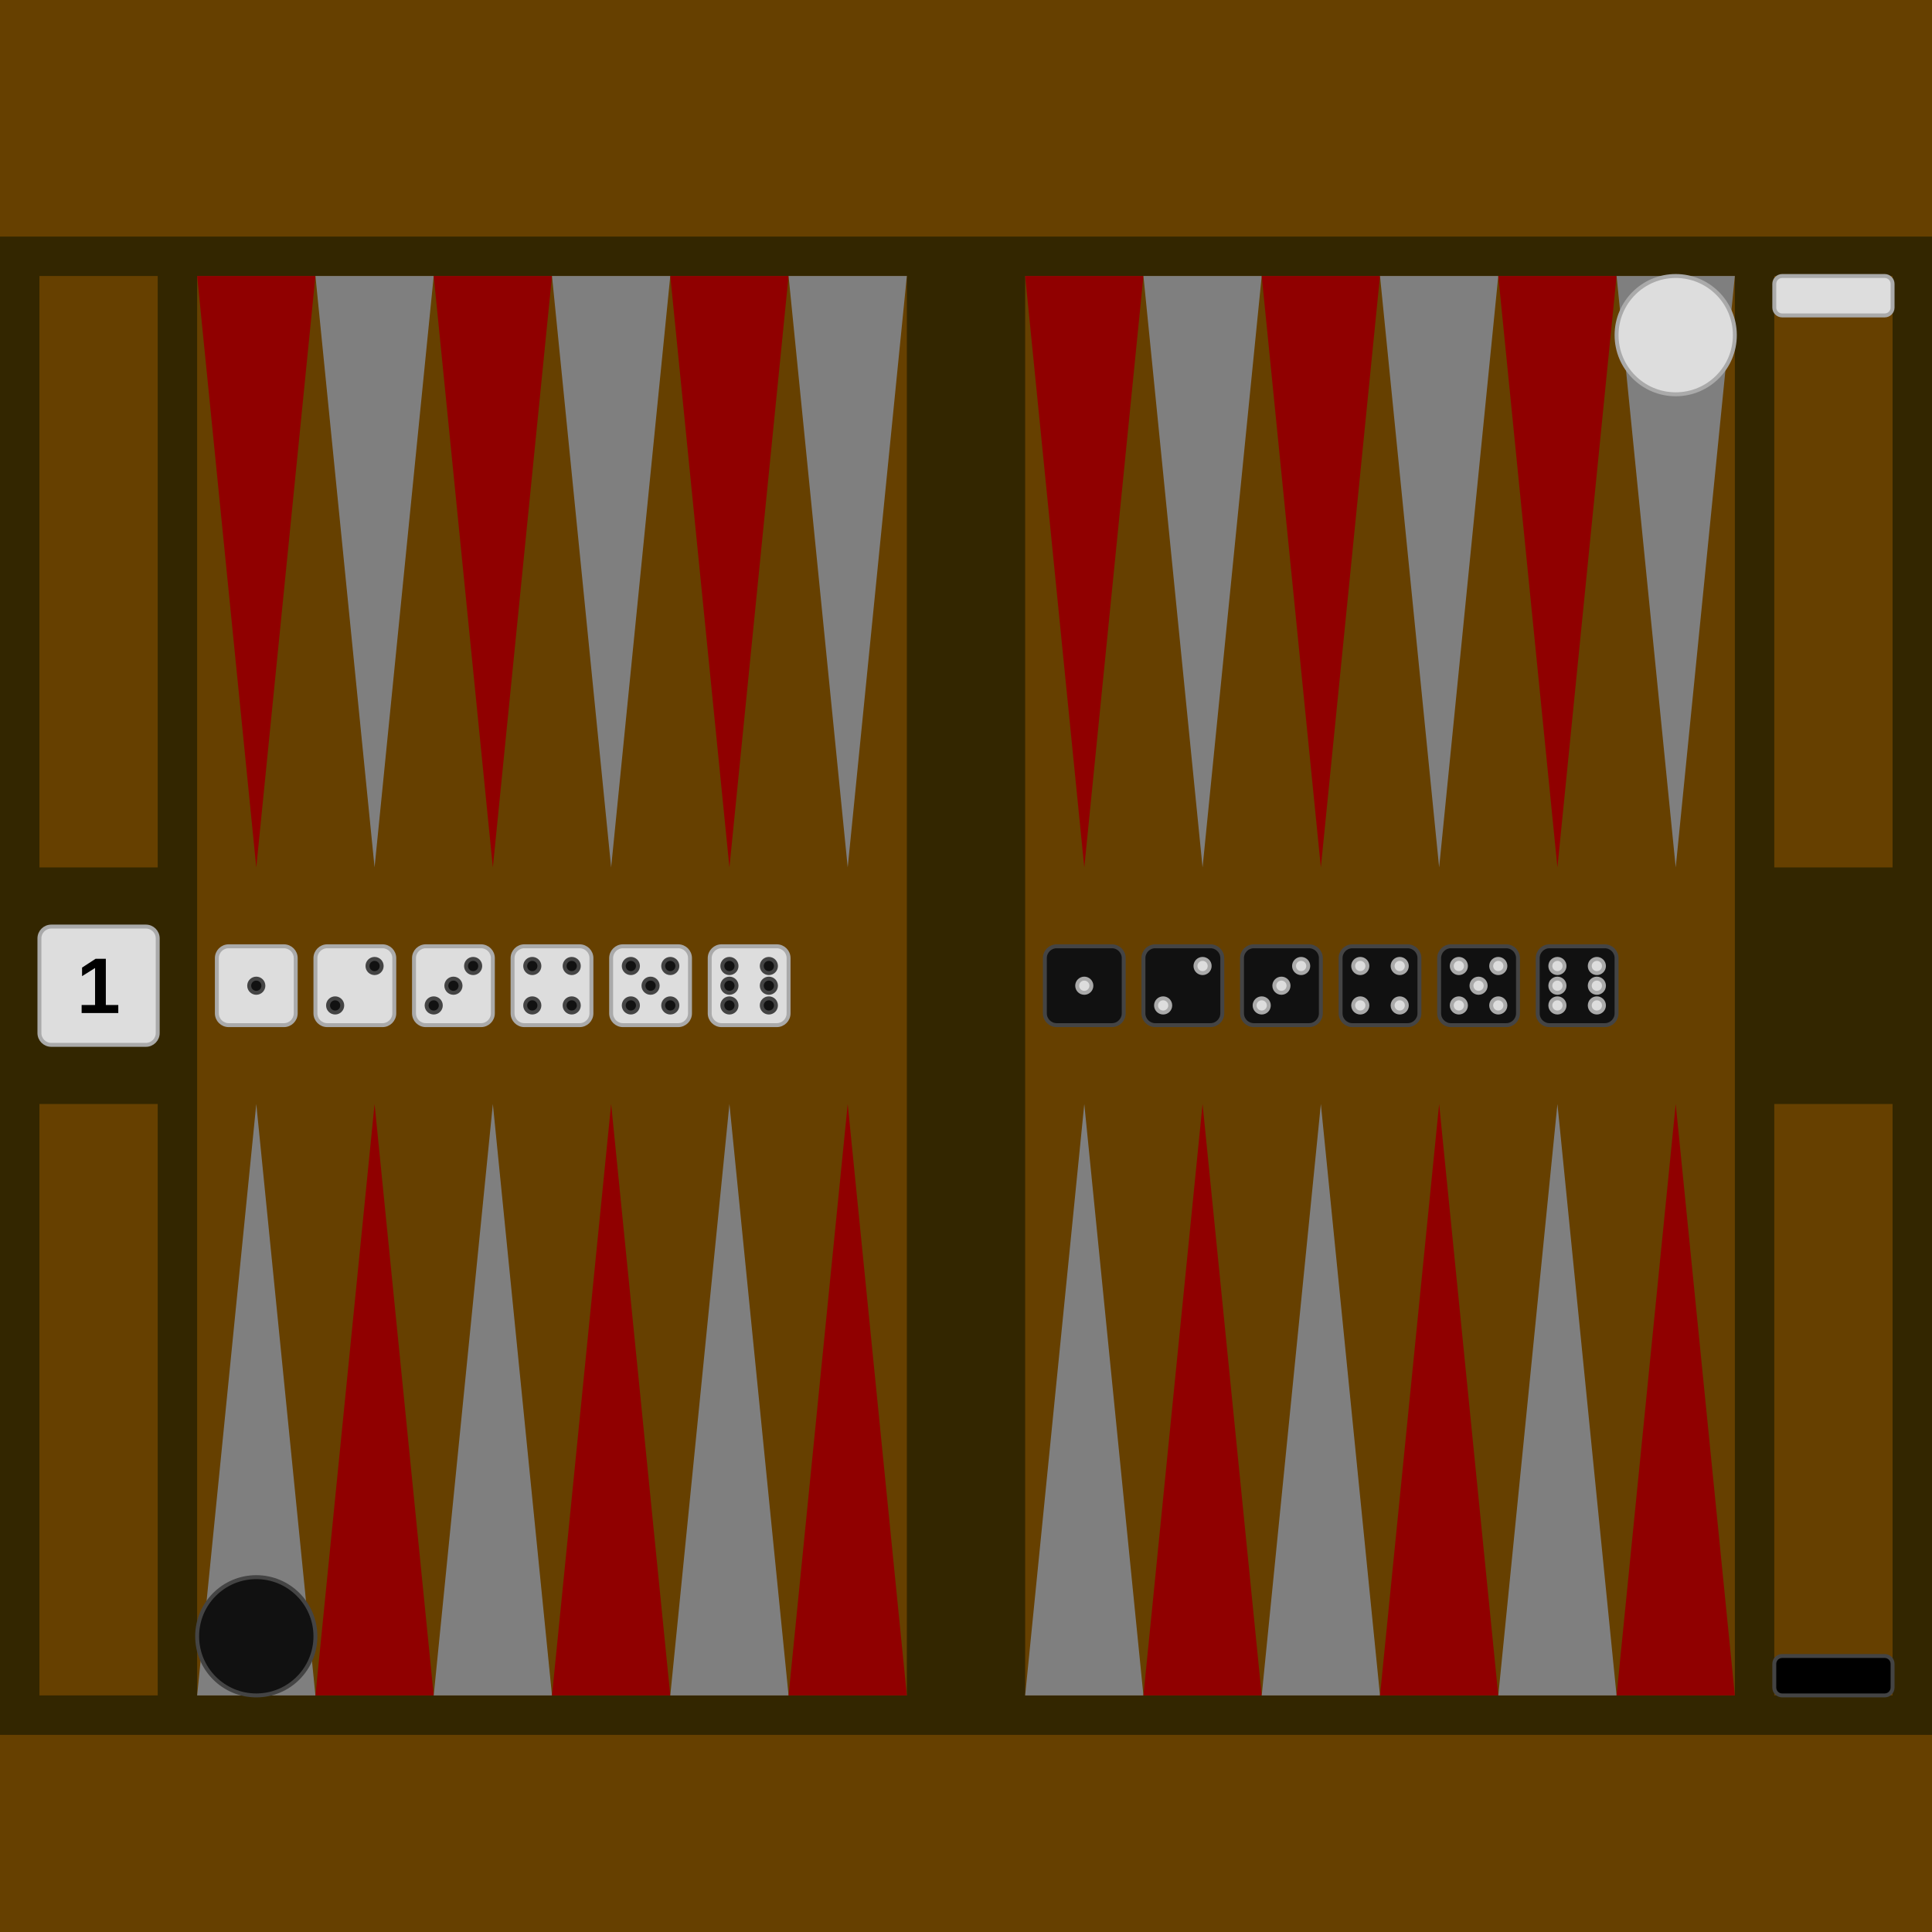
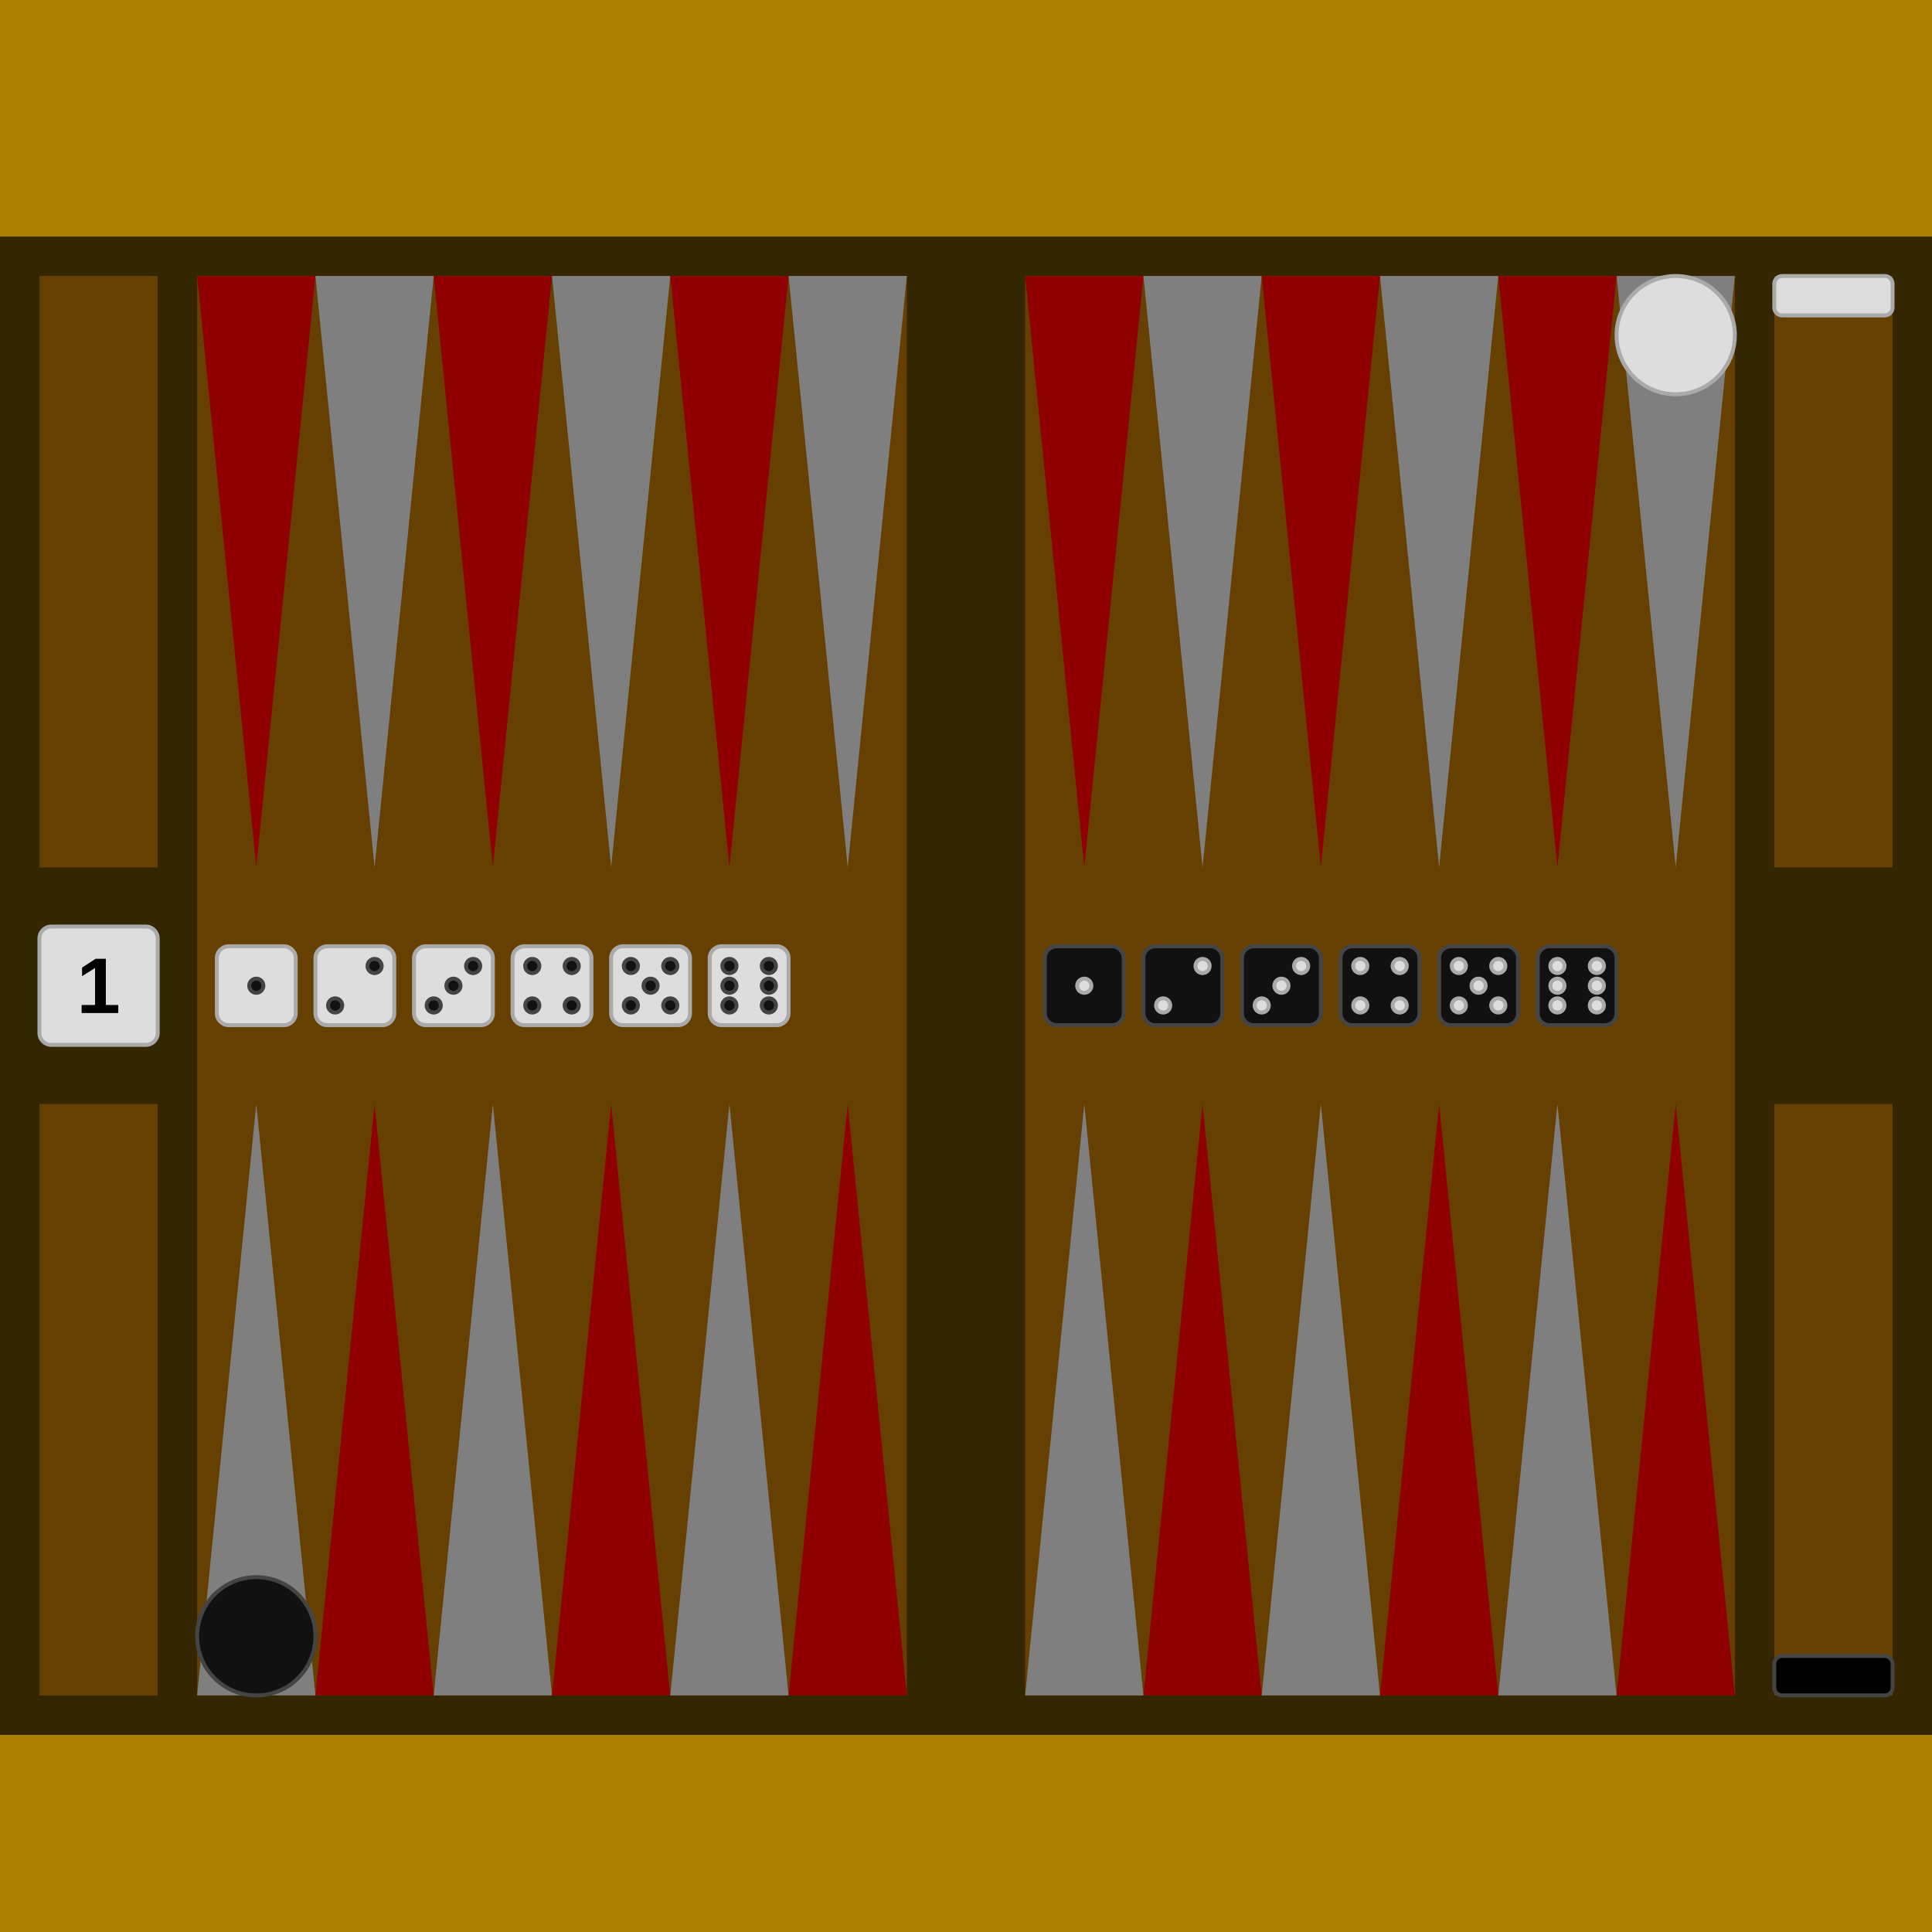
<svg xmlns="http://www.w3.org/2000/svg" viewBox="0 0 490 490" width="490" height="490">
-   <rect width="490" height="490" fill="#664000" />
+   <rect width="490" height="490" fill="#aa8000" />
  <g transform="translate(0, 60)">
    <rect width="490" height="380" fill="#332600" />
    <rect height="150" width="30" y="10" x="10" fill="#664000" />
    <rect height="150" width="30" y="220" x="10" fill="#664000" />
    <rect height="150" width="30" y="10" x="450" fill="#664000" />
    <rect height="150" width="30" y="220" x="450" fill="#664000" />
    <rect height="360" width="180" y="10" x="50" fill="#664000" />
    <rect height="360" width="180" y="10" x="260" fill="#664000" />
    <polygon points=" 50,10  80,10  65,160" fill="#900000" />
    <polygon points=" 80,10 110,10  95,160" fill="#7f7f7f" />
    <polygon points="110,10 140,10 125,160" fill="#900000" />
    <polygon points="140,10 170,10 155,160" fill="#7f7f7f" />
    <polygon points="170,10 200,10 185,160" fill="#900000" />
    <polygon points="200,10 230,10 215,160" fill="#7f7f7f" />
    <polygon points="260,10 290,10 275,160" fill="#900000" />
    <polygon points="290,10 320,10 305,160" fill="#7f7f7f" />
    <polygon points="320,10 350,10 335,160" fill="#900000" />
    <polygon points="350,10 380,10 365,160" fill="#7f7f7f" />
    <polygon points="380,10 410,10 395,160" fill="#900000" />
    <polygon points="410,10 440,10 425,160" fill="#7f7f7f" id="point24" />
    <polygon points=" 50,370  80,370  65,220" fill="#7f7f7f" id="point12" />
    <polygon points=" 80,370 110,370  95,220" fill="#900000" />
    <polygon points="110,370 140,370 125,220" fill="#7f7f7f" />
    <polygon points="140,370 170,370 155,220" fill="#900000" />
    <polygon points="170,370 200,370 185,220" fill="#7f7f7f" />
    <polygon points="200,370 230,370 215,220" fill="#900000" />
    <polygon points="260,370 290,370 275,220" fill="#7f7f7f" />
    <polygon points="290,370 320,370 305,220" fill="#900000" />
    <polygon points="320,370 350,370 335,220" fill="#7f7f7f" />
    <polygon points="350,370 380,370 365,220" fill="#900000" />
    <polygon points="380,370 410,370 395,220" fill="#7f7f7f" />
    <polygon points="410,370 440,370 425,220" fill="#900000" id="point1" />
    <g id="checker_w_flat">
      <circle stroke="#aaaaaa" stroke-width="1" fill="#dddddd" r="15" cy="25" cx="425" />
    </g>
    <g id="checker_w_home">
      <rect stroke="#aaaaaa" stroke-width="1" fill="#dddddd" rx="2" ry="2" x="450" y="10" height="10" width="30" />
    </g>
    <g id="checker_b_flat">
      <circle stroke="#444444" stroke-width="1" fill="#111111" r="15" cy="355" cx="65" />
    </g>
    <g id="checker_b_home">
      <rect stroke="#444444" stroke-width="1" fille="#111111" rx="2" ry="2" x="450" y="360" height="10" width="30" />
    </g>
    <g id="die_w_1">
      <rect stroke="#aaaaaa" stroke-width="1" fill="#dddddd" ry="3" rx="3" height="20" width="20" y="180" x="55" />
      <circle stroke="#444444" stroke-width="1" fill="#111111" r="1.8" cy="190" cx="65" />
    </g>
    <g id="die_w_2">
      <rect stroke="#aaaaaa" stroke-width="1" fill="#dddddd" ry="3" rx="3" height="20" width="20" y="180" x="80" />
      <circle stroke="#444444" stroke-width="1" fill="#111111" r="1.8" cy="195" cx="85" />
      <circle stroke="#444444" stroke-width="1" fill="#111111" r="1.8" cy="185" cx="95" />
    </g>
    <g id="die_w_3">
      <rect stroke="#aaaaaa" stroke-width="1" fill="#dddddd" ry="3" rx="3" height="20" width="20" y="180" x="105" />
      <circle stroke="#444444" stroke-width="1" fill="#111111" r="1.8" cy="195" cx="110" />
      <circle stroke="#444444" stroke-width="1" fill="#111111" r="1.8" cy="190" cx="115" />
      <circle stroke="#444444" stroke-width="1" fill="#111111" r="1.8" cy="185" cx="120" />
    </g>
    <g id="die_w_4">
      <rect stroke="#aaaaaa" stroke-width="1" fill="#dddddd" ry="3" rx="3" height="20" width="20" y="180" x="130" />
      <circle stroke="#444444" stroke-width="1" fill="#111111" r="1.8" cy="195" cx="135" />
      <circle stroke="#444444" stroke-width="1" fill="#111111" r="1.8" cy="195" cx="145" />
      <circle stroke="#444444" stroke-width="1" fill="#111111" r="1.8" cy="185" cx="135" />
      <circle stroke="#444444" stroke-width="1" fill="#111111" r="1.8" cy="185" cx="145" />
    </g>
    <g id="die_w_5">
      <rect stroke="#aaaaaa" stroke-width="1" fill="#dddddd" ry="3" rx="3" height="20" width="20" y="180" x="155" />
      <circle stroke="#444444" stroke-width="1" fill="#111111" r="1.8" cy="195" cx="160" />
      <circle stroke="#444444" stroke-width="1" fill="#111111" r="1.8" cy="195" cx="170" />
      <circle stroke="#444444" stroke-width="1" fill="#111111" r="1.8" cy="190" cx="165" />
      <circle stroke="#444444" stroke-width="1" fill="#111111" r="1.8" cy="185" cx="160" />
      <circle stroke="#444444" stroke-width="1" fill="#111111" r="1.8" cy="185" cx="170" />
    </g>
    <g id="die_w_6">
      <rect stroke="#aaaaaa" stroke-width="1" fill="#dddddd" ry="3" rx="3" height="20" width="20" y="180" x="180" />
      <circle stroke="#444444" stroke-width="1" fill="#111111" r="1.8" cy="195" cx="185" />
      <circle stroke="#444444" stroke-width="1" fill="#111111" r="1.8" cy="195" cx="195" />
      <circle stroke="#444444" stroke-width="1" fill="#111111" r="1.8" cy="190" cx="185" />
      <circle stroke="#444444" stroke-width="1" fill="#111111" r="1.8" cy="190" cx="195" />
      <circle stroke="#444444" stroke-width="1" fill="#111111" r="1.8" cy="185" cx="185" />
      <circle stroke="#444444" stroke-width="1" fill="#111111" r="1.8" cy="185" cx="195" />
    </g>
    <g id="die_b_1">
      <rect stroke="#444444" stroke-width="1" fill="#111111" ry="3" rx="3" height="20" width="20" y="180" x="265" />
      <circle stroke="#aaaaaa" stroke-width="1" fill="#dddddd" r="1.8" cy="190" cx="275" />
    </g>
    <g id="die_b_2">
      <rect stroke="#444444" stroke-width="1" fill="#111111" ry="3" rx="3" height="20" width="20" y="180" x="290" />
      <circle stroke="#aaaaaa" stroke-width="1" fill="#dddddd" r="1.8" cy="195" cx="295" />
      <circle stroke="#aaaaaa" stroke-width="1" fill="#dddddd" r="1.8" cy="185" cx="305" />
    </g>
    <g id="die_b_3">
      <rect stroke="#444444" stroke-width="1" fill="#111111" ry="3" rx="3" height="20" width="20" y="180" x="315" />
      <circle stroke="#aaaaaa" stroke-width="1" fill="#dddddd" r="1.8" cy="195" cx="320" />
      <circle stroke="#aaaaaa" stroke-width="1" fill="#dddddd" r="1.8" cy="190" cx="325" />
      <circle stroke="#aaaaaa" stroke-width="1" fill="#dddddd" r="1.8" cy="185" cx="330" />
    </g>
    <g id="die_b_4">
      <rect stroke="#444444" stroke-width="1" fill="#111111" ry="3" rx="3" height="20" width="20" y="180" x="340" />
      <circle stroke="#aaaaaa" stroke-width="1" fill="#dddddd" r="1.8" cy="195" cx="345" />
      <circle stroke="#aaaaaa" stroke-width="1" fill="#dddddd" r="1.8" cy="195" cx="355" />
      <circle stroke="#aaaaaa" stroke-width="1" fill="#dddddd" r="1.8" cy="185" cx="345" />
      <circle stroke="#aaaaaa" stroke-width="1" fill="#dddddd" r="1.8" cy="185" cx="355" />
    </g>
    <g id="die_b_5">
      <rect stroke="#444444" stroke-width="1" fill="#111111" ry="3" rx="3" height="20" width="20" y="180" x="365" />
      <circle stroke="#aaaaaa" stroke-width="1" fill="#dddddd" r="1.8" cy="195" cx="370" />
      <circle stroke="#aaaaaa" stroke-width="1" fill="#dddddd" r="1.8" cy="195" cx="380" />
      <circle stroke="#aaaaaa" stroke-width="1" fill="#dddddd" r="1.8" cy="190" cx="375" />
      <circle stroke="#aaaaaa" stroke-width="1" fill="#dddddd" r="1.8" cy="185" cx="370" />
      <circle stroke="#aaaaaa" stroke-width="1" fill="#dddddd" r="1.8" cy="185" cx="380" />
    </g>
    <g id="die_b_6">
      <rect stroke="#444444" stroke-width="1" fill="#111111" ry="3" rx="3" height="20" width="20" y="180" x="390" />
      <circle stroke="#aaaaaa" stroke-width="1" fill="#dddddd" r="1.8" cy="195" cx="395" />
      <circle stroke="#aaaaaa" stroke-width="1" fill="#dddddd" r="1.8" cy="195" cx="405" />
      <circle stroke="#aaaaaa" stroke-width="1" fill="#dddddd" r="1.8" cy="190" cx="395" />
      <circle stroke="#aaaaaa" stroke-width="1" fill="#dddddd" r="1.8" cy="190" cx="405" />
      <circle stroke="#aaaaaa" stroke-width="1" fill="#dddddd" r="1.8" cy="185" cx="395" />
      <circle stroke="#aaaaaa" stroke-width="1" fill="#dddddd" r="1.8" cy="185" cx="405" />
    </g>
    <g id="cube">
      <rect stroke="#aaaaaa" stroke-width="1" fill="#dddddd" rx="3" ry="3" width="30" height="30" x="10" y="175" />
      <text x="25" y="190" id="cube-value" text-anchor="middle" font-size="20px" color="111111" font-family="Arial" font-weight="bold" dominant-baseline="central">1</text>
    </g>
  </g>
</svg>
